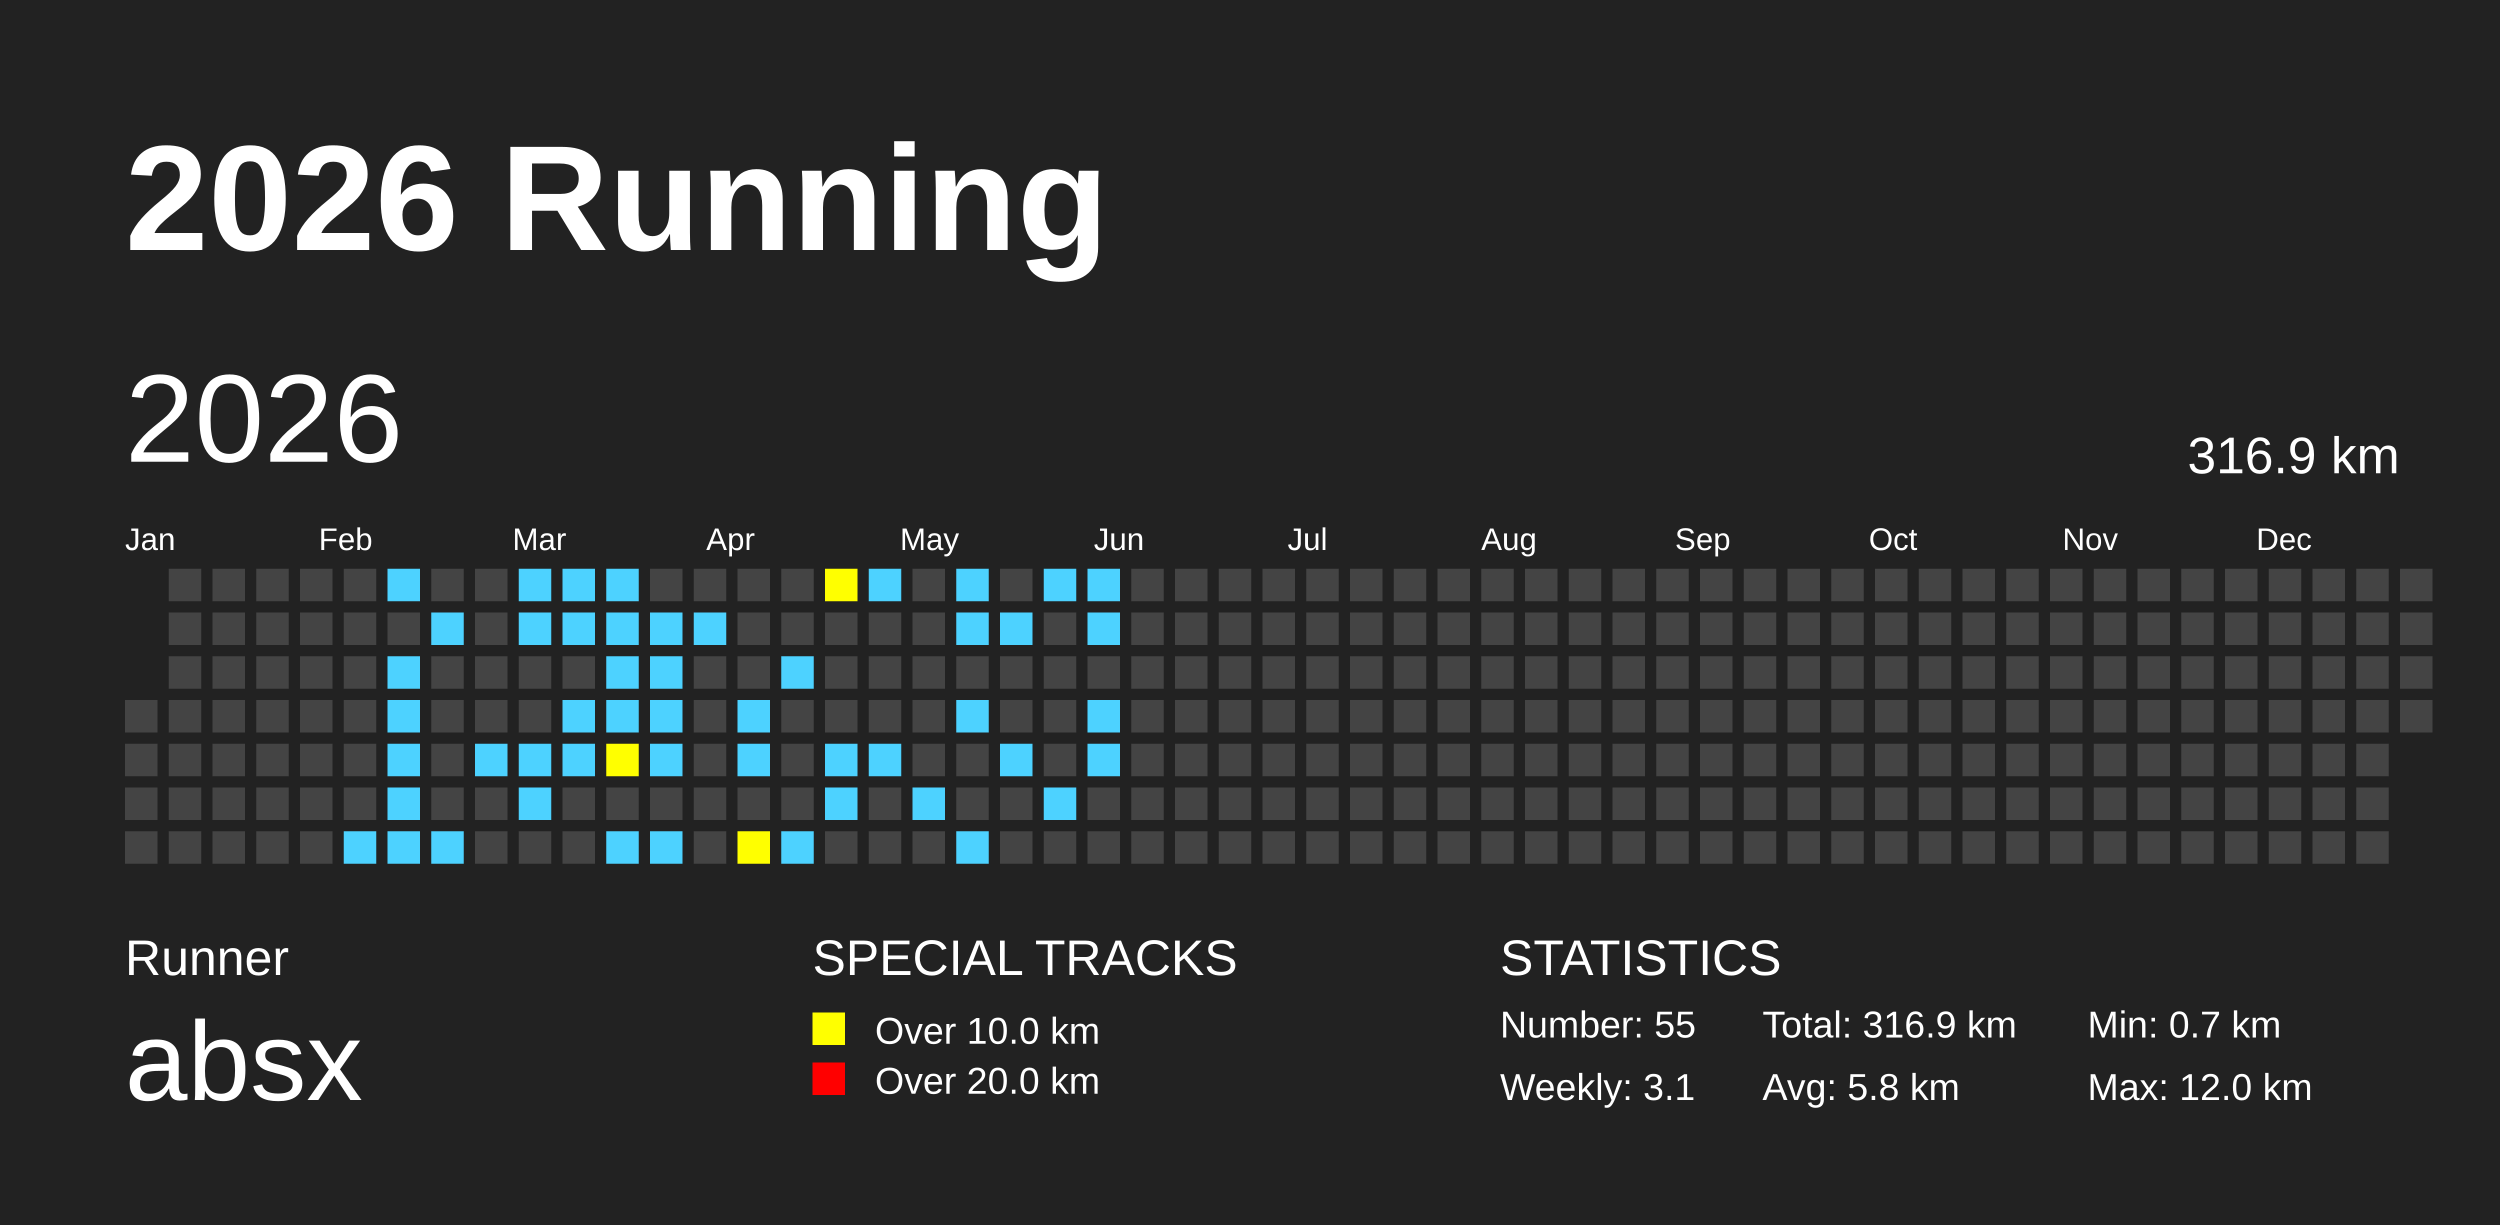
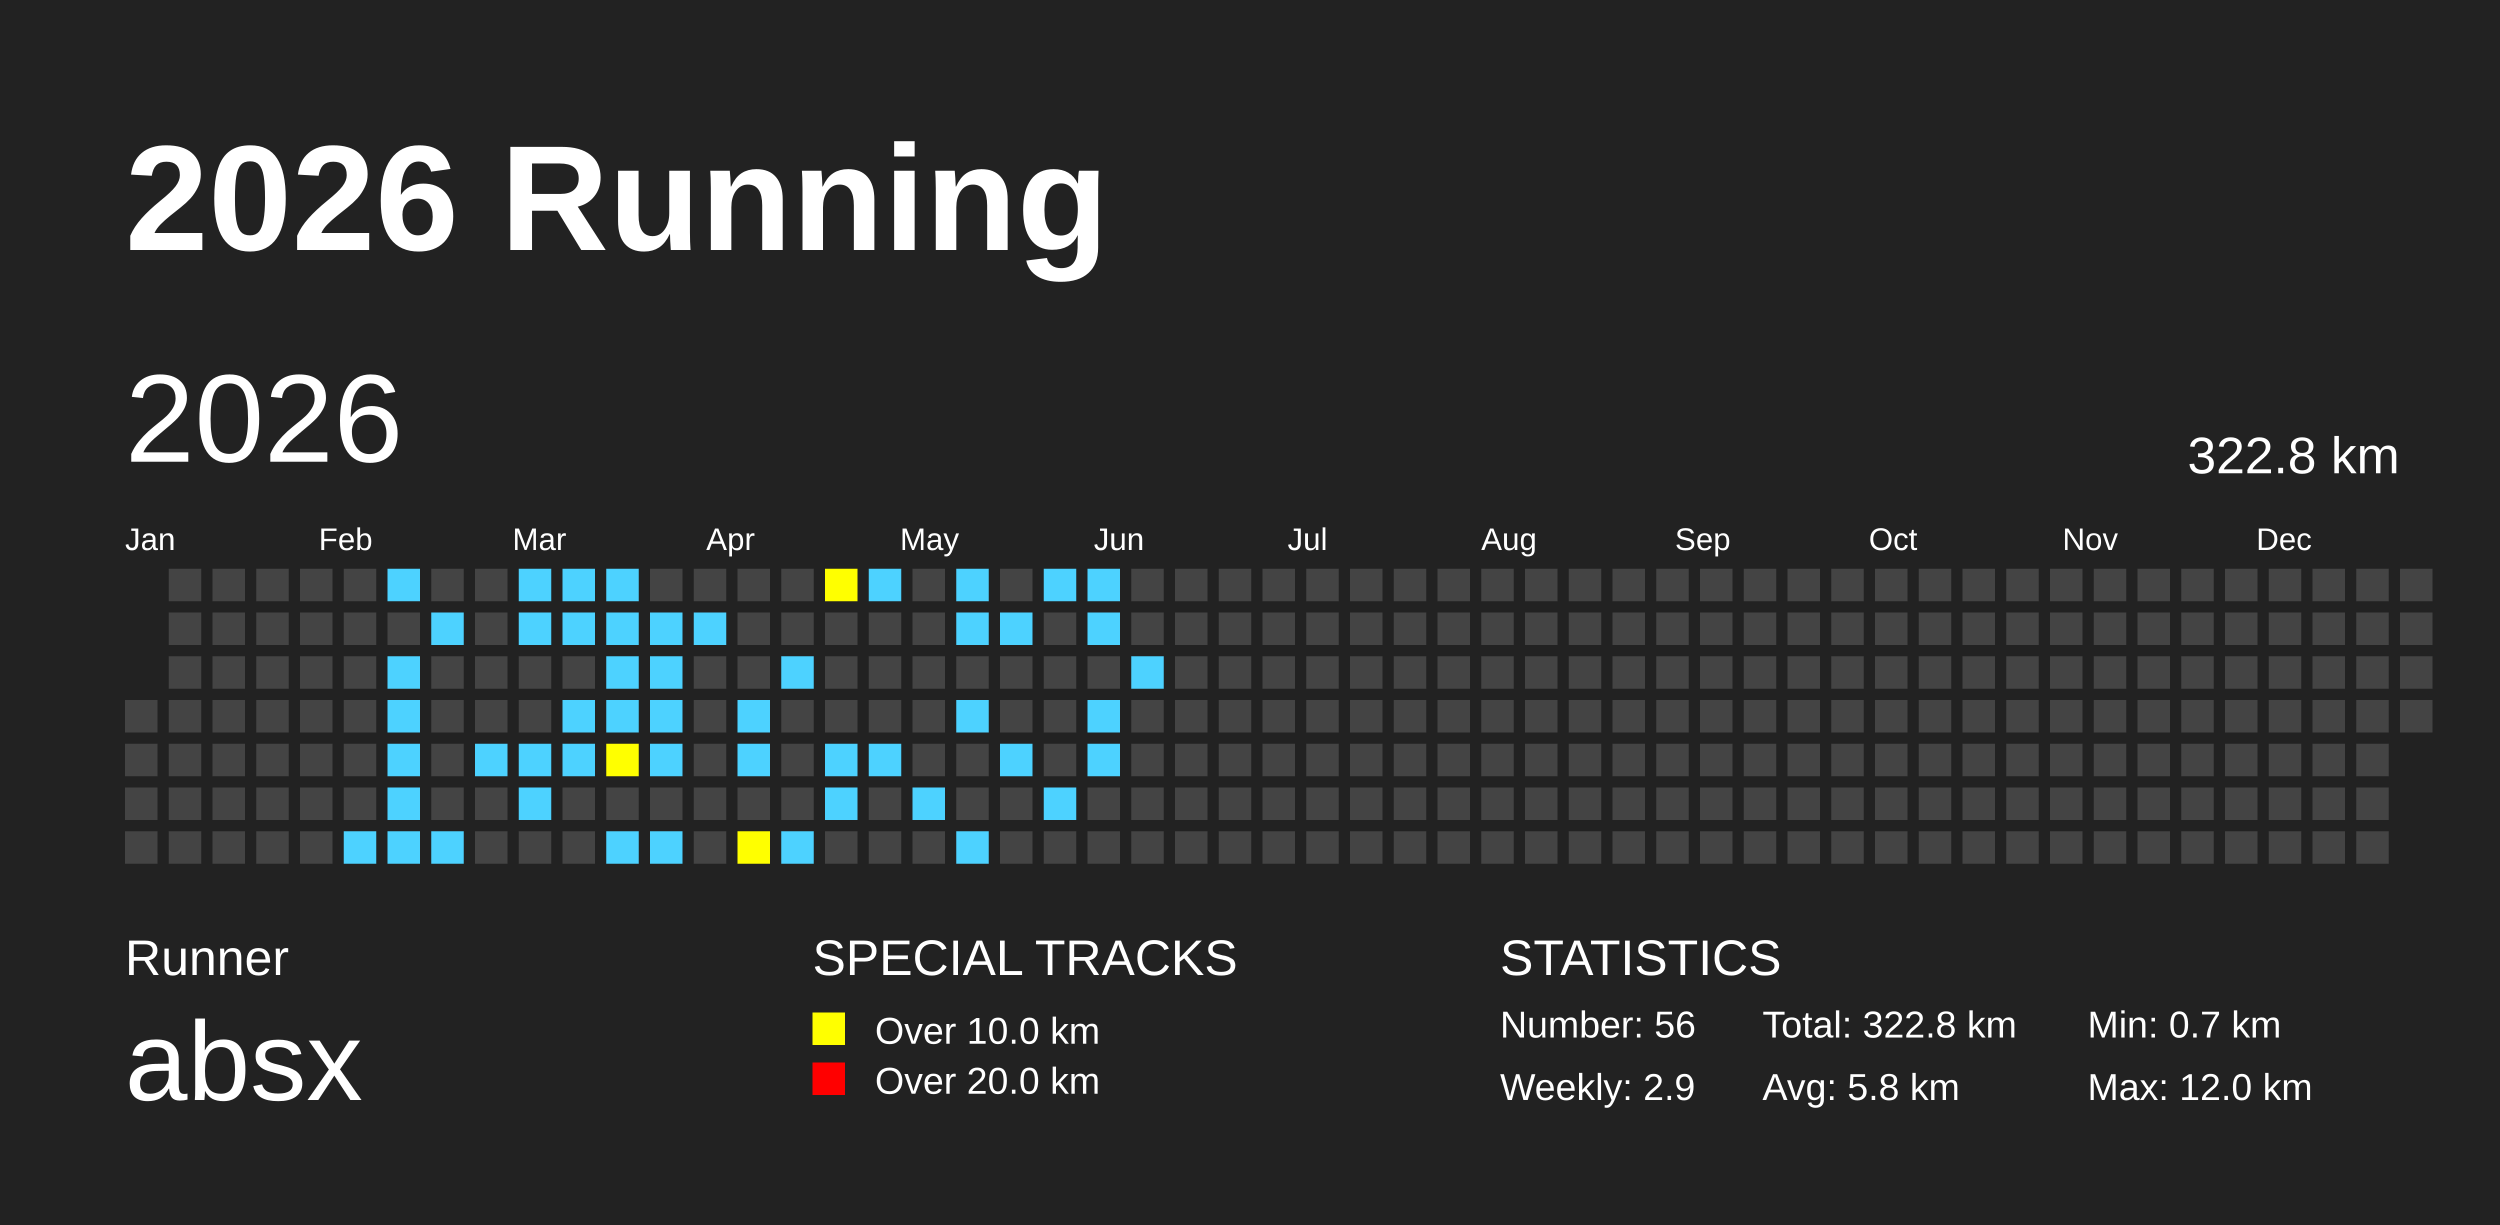
<svg xmlns="http://www.w3.org/2000/svg" baseProfile="full" height="98mm" version="1.1" viewBox="0,0,200,98" width="200mm">
  <defs />
  <rect fill="#222222" height="98" width="200" x="0" y="0" />
  <text fill="#FFFFFF" style="font-size:12px; font-family:Arial; font-weight:bold;" x="10" y="20">2026 Running</text>
  <text fill="#FFFFFF" style="font-size:4px; font-family:Arial" x="10" y="78">Runner</text>
  <text fill="#FFFFFF" style="font-size:9px; font-family:Arial" x="10" y="88">absx</text>
  <text fill="#FFFFFF" style="font-size:4px; font-family:Arial" x="65" y="78">SPECIAL TRACKS</text>
  <rect fill="yellow" height="2.6" width="2.6" x="65" y="81" />
  <text fill="#FFFFFF" style="font-size:3px; font-family:Arial" x="70" y="83.5">Over 10.0 km</text>
  <rect fill="red" height="2.6" width="2.6" x="65" y="85" />
  <text fill="#FFFFFF" style="font-size:3px; font-family:Arial" x="70" y="87.5">Over 20.0 km</text>
  <text fill="#FFFFFF" style="font-size:4px; font-family:Arial" x="120" y="78">STATISTICS</text>
-   <text fill="#FFFFFF" style="font-size:3px; font-family:Arial" x="120" y="83">Number: 55</text>
-   <text fill="#FFFFFF" style="font-size:3px; font-family:Arial" x="120" y="88">Weekly: 3.1</text>
-   <text fill="#FFFFFF" style="font-size:3px; font-family:Arial" x="141" y="83">Total: 316.9 km</text>
+   <text fill="#FFFFFF" style="font-size:3px; font-family:Arial" x="120" y="83">Number: 56</text>
+   <text fill="#FFFFFF" style="font-size:3px; font-family:Arial" x="120" y="88">Weekly: 2.9</text>
+   <text fill="#FFFFFF" style="font-size:3px; font-family:Arial" x="141" y="83">Total: 322.8 km</text>
  <text fill="#FFFFFF" style="font-size:3px; font-family:Arial" x="141" y="88">Avg: 5.8 km</text>
  <text fill="#FFFFFF" style="font-size:3px; font-family:Arial" x="167" y="83">Min: 0.7 km</text>
  <text fill="#FFFFFF" style="font-size:3px; font-family:Arial" x="167" y="88">Max: 12.0 km</text>
  <text dominant-baseline="hanging" fill="#FFFFFF" style="font-size:10.0px; font-family:Arial;" x="10" y="30">2026</text>
-   <text dominant-baseline="hanging" fill="#FFFFFF" style="font-size:4.125px; font-family:Arial;" x="175" y="35">316.9 km</text>
+   <text dominant-baseline="hanging" fill="#FFFFFF" style="font-size:4.125px; font-family:Arial;" x="175" y="35">322.8 km</text>
  <text fill="#FFFFFF" style="font-size:2.5px; font-family:Arial" x="10.0" y="44">Jan</text>
  <text fill="#FFFFFF" style="font-size:2.5px; font-family:Arial" x="25.5" y="44">Feb</text>
  <text fill="#FFFFFF" style="font-size:2.5px; font-family:Arial" x="41.0" y="44">Mar</text>
  <text fill="#FFFFFF" style="font-size:2.5px; font-family:Arial" x="56.5" y="44">Apr</text>
  <text fill="#FFFFFF" style="font-size:2.5px; font-family:Arial" x="72.0" y="44">May</text>
  <text fill="#FFFFFF" style="font-size:2.5px; font-family:Arial" x="87.5" y="44">Jun</text>
  <text fill="#FFFFFF" style="font-size:2.5px; font-family:Arial" x="103.0" y="44">Jul</text>
  <text fill="#FFFFFF" style="font-size:2.5px; font-family:Arial" x="118.5" y="44">Aug</text>
  <text fill="#FFFFFF" style="font-size:2.5px; font-family:Arial" x="134.0" y="44">Sep</text>
  <text fill="#FFFFFF" style="font-size:2.5px; font-family:Arial" x="149.5" y="44">Oct</text>
  <text fill="#FFFFFF" style="font-size:2.5px; font-family:Arial" x="165.0" y="44">Nov</text>
  <text fill="#FFFFFF" style="font-size:2.5px; font-family:Arial" x="180.5" y="44">Dec</text>
  <rect fill="#444444" height="2.6" width="2.6" x="10.0" y="56.0" />
  <rect fill="#444444" height="2.6" width="2.6" x="10.0" y="59.5" />
  <rect fill="#444444" height="2.6" width="2.6" x="10.0" y="63.0" />
  <rect fill="#444444" height="2.6" width="2.6" x="10.0" y="66.5" />
  <rect fill="#444444" height="2.6" width="2.6" x="13.5" y="45.5" />
  <rect fill="#444444" height="2.6" width="2.6" x="13.5" y="49.0" />
  <rect fill="#444444" height="2.6" width="2.6" x="13.5" y="52.5" />
  <rect fill="#444444" height="2.6" width="2.6" x="13.5" y="56.0" />
  <rect fill="#444444" height="2.6" width="2.6" x="13.5" y="59.5" />
  <rect fill="#444444" height="2.6" width="2.6" x="13.5" y="63.0" />
  <rect fill="#444444" height="2.6" width="2.6" x="13.5" y="66.5" />
  <rect fill="#444444" height="2.6" width="2.6" x="17.0" y="45.5" />
  <rect fill="#444444" height="2.6" width="2.6" x="17.0" y="49.0" />
  <rect fill="#444444" height="2.6" width="2.6" x="17.0" y="52.5" />
  <rect fill="#444444" height="2.6" width="2.6" x="17.0" y="56.0" />
  <rect fill="#444444" height="2.6" width="2.6" x="17.0" y="59.5" />
  <rect fill="#444444" height="2.6" width="2.6" x="17.0" y="63.0" />
  <rect fill="#444444" height="2.6" width="2.6" x="17.0" y="66.5" />
  <rect fill="#444444" height="2.6" width="2.6" x="20.5" y="45.5" />
  <rect fill="#444444" height="2.6" width="2.6" x="20.5" y="49.0" />
  <rect fill="#444444" height="2.6" width="2.6" x="20.5" y="52.5" />
  <rect fill="#444444" height="2.6" width="2.6" x="20.5" y="56.0" />
  <rect fill="#444444" height="2.6" width="2.6" x="20.5" y="59.5" />
  <rect fill="#444444" height="2.6" width="2.6" x="20.5" y="63.0" />
  <rect fill="#444444" height="2.6" width="2.6" x="20.5" y="66.5" />
  <rect fill="#444444" height="2.6" width="2.6" x="24.0" y="45.5" />
  <rect fill="#444444" height="2.6" width="2.6" x="24.0" y="49.0" />
  <rect fill="#444444" height="2.6" width="2.6" x="24.0" y="52.5" />
  <rect fill="#444444" height="2.6" width="2.6" x="24.0" y="56.0" />
  <rect fill="#444444" height="2.6" width="2.6" x="24.0" y="59.5" />
  <rect fill="#444444" height="2.6" width="2.6" x="24.0" y="63.0" />
  <rect fill="#444444" height="2.6" width="2.6" x="24.0" y="66.5" />
  <rect fill="#444444" height="2.6" width="2.6" x="27.5" y="45.5" />
  <rect fill="#444444" height="2.6" width="2.6" x="27.5" y="49.0" />
  <rect fill="#444444" height="2.6" width="2.6" x="27.5" y="52.5" />
  <rect fill="#444444" height="2.6" width="2.6" x="27.5" y="56.0" />
  <rect fill="#444444" height="2.6" width="2.6" x="27.5" y="59.5" />
  <rect fill="#444444" height="2.6" width="2.6" x="27.5" y="63.0" />
  <rect fill="#4DD2FF" height="2.6" width="2.6" x="27.5" y="66.5" />
  <rect fill="#4DD2FF" height="2.6" width="2.6" x="31.0" y="45.5" />
  <rect fill="#444444" height="2.6" width="2.6" x="31.0" y="49.0" />
  <rect fill="#4DD2FF" height="2.6" width="2.6" x="31.0" y="52.5" />
  <rect fill="#4DD2FF" height="2.6" width="2.6" x="31.0" y="56.0" />
  <rect fill="#4DD2FF" height="2.6" width="2.6" x="31.0" y="59.5" />
  <rect fill="#4DD2FF" height="2.6" width="2.6" x="31.0" y="63.0" />
  <rect fill="#4DD2FF" height="2.6" width="2.6" x="31.0" y="66.5" />
  <rect fill="#444444" height="2.6" width="2.6" x="34.5" y="45.5" />
  <rect fill="#4DD2FF" height="2.6" width="2.6" x="34.5" y="49.0" />
  <rect fill="#444444" height="2.6" width="2.6" x="34.5" y="52.5" />
  <rect fill="#444444" height="2.6" width="2.6" x="34.5" y="56.0" />
  <rect fill="#444444" height="2.6" width="2.6" x="34.5" y="59.5" />
  <rect fill="#444444" height="2.6" width="2.6" x="34.5" y="63.0" />
  <rect fill="#4DD2FF" height="2.6" width="2.6" x="34.5" y="66.5" />
  <rect fill="#444444" height="2.6" width="2.6" x="38.0" y="45.5" />
  <rect fill="#444444" height="2.6" width="2.6" x="38.0" y="49.0" />
  <rect fill="#444444" height="2.6" width="2.6" x="38.0" y="52.5" />
  <rect fill="#444444" height="2.6" width="2.6" x="38.0" y="56.0" />
  <rect fill="#4DD2FF" height="2.6" width="2.6" x="38.0" y="59.5" />
  <rect fill="#444444" height="2.6" width="2.6" x="38.0" y="63.0" />
  <rect fill="#444444" height="2.6" width="2.6" x="38.0" y="66.5" />
  <rect fill="#4DD2FF" height="2.6" width="2.6" x="41.5" y="45.5" />
  <rect fill="#4DD2FF" height="2.6" width="2.6" x="41.5" y="49.0" />
  <rect fill="#444444" height="2.6" width="2.6" x="41.5" y="52.5" />
  <rect fill="#444444" height="2.6" width="2.6" x="41.5" y="56.0" />
  <rect fill="#4DD2FF" height="2.6" width="2.6" x="41.5" y="59.5" />
  <rect fill="#4DD2FF" height="2.6" width="2.6" x="41.5" y="63.0" />
  <rect fill="#444444" height="2.6" width="2.6" x="41.5" y="66.5" />
  <rect fill="#4DD2FF" height="2.6" width="2.6" x="45.0" y="45.5" />
  <rect fill="#4DD2FF" height="2.6" width="2.6" x="45.0" y="49.0" />
  <rect fill="#444444" height="2.6" width="2.6" x="45.0" y="52.5" />
  <rect fill="#4DD2FF" height="2.6" width="2.6" x="45.0" y="56.0" />
  <rect fill="#4DD2FF" height="2.6" width="2.6" x="45.0" y="59.5" />
  <rect fill="#444444" height="2.6" width="2.6" x="45.0" y="63.0" />
  <rect fill="#444444" height="2.6" width="2.6" x="45.0" y="66.5" />
  <rect fill="#4DD2FF" height="2.6" width="2.6" x="48.5" y="45.5" />
  <rect fill="#4DD2FF" height="2.6" width="2.6" x="48.5" y="49.0" />
  <rect fill="#4DD2FF" height="2.6" width="2.6" x="48.5" y="52.5" />
  <rect fill="#4DD2FF" height="2.6" width="2.6" x="48.5" y="56.0" />
  <rect fill="yellow" height="2.6" width="2.6" x="48.5" y="59.5" />
  <rect fill="#444444" height="2.6" width="2.6" x="48.5" y="63.0" />
  <rect fill="#4DD2FF" height="2.6" width="2.6" x="48.5" y="66.5" />
  <rect fill="#444444" height="2.6" width="2.6" x="52.0" y="45.5" />
  <rect fill="#4DD2FF" height="2.6" width="2.6" x="52.0" y="49.0" />
  <rect fill="#4DD2FF" height="2.6" width="2.6" x="52.0" y="52.5" />
  <rect fill="#4DD2FF" height="2.6" width="2.6" x="52.0" y="56.0" />
  <rect fill="#4DD2FF" height="2.6" width="2.6" x="52.0" y="59.5" />
  <rect fill="#444444" height="2.6" width="2.6" x="52.0" y="63.0" />
  <rect fill="#4DD2FF" height="2.6" width="2.6" x="52.0" y="66.5" />
  <rect fill="#444444" height="2.6" width="2.6" x="55.5" y="45.5" />
  <rect fill="#4DD2FF" height="2.6" width="2.6" x="55.5" y="49.0" />
  <rect fill="#444444" height="2.6" width="2.6" x="55.5" y="52.5" />
  <rect fill="#444444" height="2.6" width="2.6" x="55.5" y="56.0" />
  <rect fill="#444444" height="2.6" width="2.6" x="55.5" y="59.5" />
  <rect fill="#444444" height="2.6" width="2.6" x="55.5" y="63.0" />
  <rect fill="#444444" height="2.6" width="2.6" x="55.5" y="66.5" />
  <rect fill="#444444" height="2.6" width="2.6" x="59.0" y="45.5" />
  <rect fill="#444444" height="2.6" width="2.6" x="59.0" y="49.0" />
  <rect fill="#444444" height="2.6" width="2.6" x="59.0" y="52.5" />
  <rect fill="#4DD2FF" height="2.6" width="2.6" x="59.0" y="56.0" />
  <rect fill="#4DD2FF" height="2.6" width="2.6" x="59.0" y="59.5" />
  <rect fill="#444444" height="2.6" width="2.6" x="59.0" y="63.0" />
  <rect fill="yellow" height="2.6" width="2.6" x="59.0" y="66.5" />
  <rect fill="#444444" height="2.6" width="2.6" x="62.5" y="45.5" />
  <rect fill="#444444" height="2.6" width="2.6" x="62.5" y="49.0" />
  <rect fill="#4DD2FF" height="2.6" width="2.6" x="62.5" y="52.5" />
  <rect fill="#444444" height="2.6" width="2.6" x="62.5" y="56.0" />
  <rect fill="#444444" height="2.6" width="2.6" x="62.5" y="59.5" />
  <rect fill="#444444" height="2.6" width="2.6" x="62.5" y="63.0" />
  <rect fill="#4DD2FF" height="2.6" width="2.6" x="62.5" y="66.5" />
  <rect fill="yellow" height="2.6" width="2.6" x="66.0" y="45.5" />
  <rect fill="#444444" height="2.6" width="2.6" x="66.0" y="49.0" />
  <rect fill="#444444" height="2.6" width="2.6" x="66.0" y="52.5" />
  <rect fill="#444444" height="2.6" width="2.6" x="66.0" y="56.0" />
  <rect fill="#4DD2FF" height="2.6" width="2.6" x="66.0" y="59.5" />
  <rect fill="#4DD2FF" height="2.6" width="2.6" x="66.0" y="63.0" />
  <rect fill="#444444" height="2.6" width="2.6" x="66.0" y="66.5" />
  <rect fill="#4DD2FF" height="2.6" width="2.6" x="69.5" y="45.5" />
  <rect fill="#444444" height="2.6" width="2.6" x="69.5" y="49.0" />
  <rect fill="#444444" height="2.6" width="2.6" x="69.5" y="52.5" />
  <rect fill="#444444" height="2.6" width="2.6" x="69.5" y="56.0" />
  <rect fill="#4DD2FF" height="2.6" width="2.6" x="69.5" y="59.5" />
  <rect fill="#444444" height="2.6" width="2.6" x="69.5" y="63.0" />
  <rect fill="#444444" height="2.6" width="2.6" x="69.5" y="66.5" />
  <rect fill="#444444" height="2.6" width="2.6" x="73.0" y="45.5" />
  <rect fill="#444444" height="2.6" width="2.6" x="73.0" y="49.0" />
  <rect fill="#444444" height="2.6" width="2.6" x="73.0" y="52.5" />
  <rect fill="#444444" height="2.6" width="2.6" x="73.0" y="56.0" />
  <rect fill="#444444" height="2.6" width="2.6" x="73.0" y="59.5" />
  <rect fill="#4DD2FF" height="2.6" width="2.6" x="73.0" y="63.0" />
  <rect fill="#444444" height="2.6" width="2.6" x="73.0" y="66.5" />
  <rect fill="#4DD2FF" height="2.6" width="2.6" x="76.5" y="45.5" />
  <rect fill="#4DD2FF" height="2.6" width="2.6" x="76.5" y="49.0" />
  <rect fill="#444444" height="2.6" width="2.6" x="76.5" y="52.5" />
  <rect fill="#4DD2FF" height="2.6" width="2.6" x="76.5" y="56.0" />
  <rect fill="#444444" height="2.6" width="2.6" x="76.5" y="59.5" />
  <rect fill="#444444" height="2.6" width="2.6" x="76.5" y="63.0" />
  <rect fill="#4DD2FF" height="2.6" width="2.6" x="76.5" y="66.5" />
  <rect fill="#444444" height="2.6" width="2.6" x="80.0" y="45.5" />
  <rect fill="#4DD2FF" height="2.6" width="2.6" x="80.0" y="49.0" />
  <rect fill="#444444" height="2.6" width="2.6" x="80.0" y="52.5" />
  <rect fill="#444444" height="2.6" width="2.6" x="80.0" y="56.0" />
  <rect fill="#4DD2FF" height="2.6" width="2.6" x="80.0" y="59.5" />
  <rect fill="#444444" height="2.6" width="2.6" x="80.0" y="63.0" />
  <rect fill="#444444" height="2.6" width="2.6" x="80.0" y="66.5" />
  <rect fill="#4DD2FF" height="2.6" width="2.6" x="83.5" y="45.5" />
  <rect fill="#444444" height="2.6" width="2.6" x="83.5" y="49.0" />
  <rect fill="#444444" height="2.6" width="2.6" x="83.5" y="52.5" />
  <rect fill="#444444" height="2.6" width="2.6" x="83.5" y="56.0" />
  <rect fill="#444444" height="2.6" width="2.6" x="83.5" y="59.5" />
  <rect fill="#4DD2FF" height="2.6" width="2.6" x="83.5" y="63.0" />
  <rect fill="#444444" height="2.6" width="2.6" x="83.5" y="66.5" />
  <rect fill="#4DD2FF" height="2.6" width="2.6" x="87.0" y="45.5" />
  <rect fill="#4DD2FF" height="2.6" width="2.6" x="87.0" y="49.0" />
  <rect fill="#444444" height="2.6" width="2.6" x="87.0" y="52.5" />
  <rect fill="#4DD2FF" height="2.6" width="2.6" x="87.0" y="56.0" />
  <rect fill="#4DD2FF" height="2.6" width="2.6" x="87.0" y="59.5" />
  <rect fill="#444444" height="2.6" width="2.6" x="87.0" y="63.0" />
  <rect fill="#444444" height="2.6" width="2.6" x="87.0" y="66.5" />
  <rect fill="#444444" height="2.6" width="2.6" x="90.5" y="45.5" />
  <rect fill="#444444" height="2.6" width="2.6" x="90.5" y="49.0" />
-   <rect fill="#444444" height="2.6" width="2.6" x="90.5" y="52.5" />
+   <rect fill="#4DD2FF" height="2.6" width="2.6" x="90.5" y="52.5" />
  <rect fill="#444444" height="2.6" width="2.6" x="90.5" y="56.0" />
  <rect fill="#444444" height="2.6" width="2.6" x="90.5" y="59.5" />
  <rect fill="#444444" height="2.6" width="2.6" x="90.5" y="63.0" />
  <rect fill="#444444" height="2.6" width="2.6" x="90.5" y="66.5" />
  <rect fill="#444444" height="2.6" width="2.6" x="94.0" y="45.5" />
  <rect fill="#444444" height="2.6" width="2.6" x="94.0" y="49.0" />
  <rect fill="#444444" height="2.6" width="2.6" x="94.0" y="52.5" />
  <rect fill="#444444" height="2.6" width="2.6" x="94.0" y="56.0" />
  <rect fill="#444444" height="2.6" width="2.6" x="94.0" y="59.5" />
  <rect fill="#444444" height="2.6" width="2.6" x="94.0" y="63.0" />
  <rect fill="#444444" height="2.6" width="2.6" x="94.0" y="66.5" />
  <rect fill="#444444" height="2.6" width="2.6" x="97.5" y="45.5" />
  <rect fill="#444444" height="2.6" width="2.6" x="97.5" y="49.0" />
  <rect fill="#444444" height="2.6" width="2.6" x="97.5" y="52.5" />
  <rect fill="#444444" height="2.6" width="2.6" x="97.5" y="56.0" />
  <rect fill="#444444" height="2.6" width="2.6" x="97.5" y="59.5" />
  <rect fill="#444444" height="2.6" width="2.6" x="97.5" y="63.0" />
  <rect fill="#444444" height="2.6" width="2.6" x="97.5" y="66.5" />
  <rect fill="#444444" height="2.6" width="2.6" x="101.0" y="45.5" />
  <rect fill="#444444" height="2.6" width="2.6" x="101.0" y="49.0" />
  <rect fill="#444444" height="2.6" width="2.6" x="101.0" y="52.5" />
  <rect fill="#444444" height="2.6" width="2.6" x="101.0" y="56.0" />
  <rect fill="#444444" height="2.6" width="2.6" x="101.0" y="59.5" />
  <rect fill="#444444" height="2.6" width="2.6" x="101.0" y="63.0" />
  <rect fill="#444444" height="2.6" width="2.6" x="101.0" y="66.5" />
  <rect fill="#444444" height="2.6" width="2.6" x="104.5" y="45.5" />
  <rect fill="#444444" height="2.6" width="2.6" x="104.5" y="49.0" />
  <rect fill="#444444" height="2.6" width="2.6" x="104.5" y="52.5" />
  <rect fill="#444444" height="2.6" width="2.6" x="104.5" y="56.0" />
  <rect fill="#444444" height="2.6" width="2.6" x="104.5" y="59.5" />
  <rect fill="#444444" height="2.6" width="2.6" x="104.5" y="63.0" />
  <rect fill="#444444" height="2.6" width="2.6" x="104.5" y="66.5" />
  <rect fill="#444444" height="2.6" width="2.6" x="108.0" y="45.5" />
  <rect fill="#444444" height="2.6" width="2.6" x="108.0" y="49.0" />
  <rect fill="#444444" height="2.6" width="2.6" x="108.0" y="52.5" />
  <rect fill="#444444" height="2.6" width="2.6" x="108.0" y="56.0" />
  <rect fill="#444444" height="2.6" width="2.6" x="108.0" y="59.5" />
  <rect fill="#444444" height="2.6" width="2.6" x="108.0" y="63.0" />
  <rect fill="#444444" height="2.6" width="2.6" x="108.0" y="66.5" />
  <rect fill="#444444" height="2.6" width="2.6" x="111.5" y="45.5" />
  <rect fill="#444444" height="2.6" width="2.6" x="111.5" y="49.0" />
  <rect fill="#444444" height="2.6" width="2.6" x="111.5" y="52.5" />
  <rect fill="#444444" height="2.6" width="2.6" x="111.5" y="56.0" />
  <rect fill="#444444" height="2.6" width="2.6" x="111.5" y="59.5" />
  <rect fill="#444444" height="2.6" width="2.6" x="111.5" y="63.0" />
  <rect fill="#444444" height="2.6" width="2.6" x="111.5" y="66.5" />
  <rect fill="#444444" height="2.6" width="2.6" x="115.0" y="45.5" />
  <rect fill="#444444" height="2.6" width="2.6" x="115.0" y="49.0" />
  <rect fill="#444444" height="2.6" width="2.6" x="115.0" y="52.5" />
  <rect fill="#444444" height="2.6" width="2.6" x="115.0" y="56.0" />
  <rect fill="#444444" height="2.6" width="2.6" x="115.0" y="59.5" />
  <rect fill="#444444" height="2.6" width="2.6" x="115.0" y="63.0" />
  <rect fill="#444444" height="2.6" width="2.6" x="115.0" y="66.5" />
  <rect fill="#444444" height="2.6" width="2.6" x="118.5" y="45.5" />
  <rect fill="#444444" height="2.6" width="2.6" x="118.5" y="49.0" />
  <rect fill="#444444" height="2.6" width="2.6" x="118.5" y="52.5" />
  <rect fill="#444444" height="2.6" width="2.6" x="118.5" y="56.0" />
  <rect fill="#444444" height="2.6" width="2.6" x="118.5" y="59.5" />
  <rect fill="#444444" height="2.6" width="2.6" x="118.5" y="63.0" />
  <rect fill="#444444" height="2.6" width="2.6" x="118.5" y="66.5" />
  <rect fill="#444444" height="2.6" width="2.6" x="122.0" y="45.5" />
  <rect fill="#444444" height="2.6" width="2.6" x="122.0" y="49.0" />
  <rect fill="#444444" height="2.6" width="2.6" x="122.0" y="52.5" />
  <rect fill="#444444" height="2.6" width="2.6" x="122.0" y="56.0" />
  <rect fill="#444444" height="2.6" width="2.6" x="122.0" y="59.5" />
  <rect fill="#444444" height="2.6" width="2.6" x="122.0" y="63.0" />
  <rect fill="#444444" height="2.6" width="2.6" x="122.0" y="66.5" />
  <rect fill="#444444" height="2.6" width="2.6" x="125.5" y="45.5" />
  <rect fill="#444444" height="2.6" width="2.6" x="125.5" y="49.0" />
  <rect fill="#444444" height="2.6" width="2.6" x="125.5" y="52.5" />
  <rect fill="#444444" height="2.6" width="2.6" x="125.5" y="56.0" />
  <rect fill="#444444" height="2.6" width="2.6" x="125.5" y="59.5" />
  <rect fill="#444444" height="2.6" width="2.6" x="125.5" y="63.0" />
  <rect fill="#444444" height="2.6" width="2.6" x="125.5" y="66.5" />
  <rect fill="#444444" height="2.6" width="2.6" x="129.0" y="45.5" />
  <rect fill="#444444" height="2.6" width="2.6" x="129.0" y="49.0" />
  <rect fill="#444444" height="2.6" width="2.6" x="129.0" y="52.5" />
  <rect fill="#444444" height="2.6" width="2.6" x="129.0" y="56.0" />
  <rect fill="#444444" height="2.6" width="2.6" x="129.0" y="59.5" />
  <rect fill="#444444" height="2.6" width="2.6" x="129.0" y="63.0" />
  <rect fill="#444444" height="2.6" width="2.6" x="129.0" y="66.5" />
  <rect fill="#444444" height="2.6" width="2.6" x="132.5" y="45.5" />
  <rect fill="#444444" height="2.6" width="2.6" x="132.5" y="49.0" />
  <rect fill="#444444" height="2.6" width="2.6" x="132.5" y="52.5" />
  <rect fill="#444444" height="2.6" width="2.6" x="132.5" y="56.0" />
  <rect fill="#444444" height="2.6" width="2.6" x="132.5" y="59.5" />
  <rect fill="#444444" height="2.6" width="2.6" x="132.5" y="63.0" />
  <rect fill="#444444" height="2.6" width="2.6" x="132.5" y="66.5" />
  <rect fill="#444444" height="2.6" width="2.6" x="136.0" y="45.5" />
  <rect fill="#444444" height="2.6" width="2.6" x="136.0" y="49.0" />
  <rect fill="#444444" height="2.6" width="2.6" x="136.0" y="52.5" />
  <rect fill="#444444" height="2.6" width="2.6" x="136.0" y="56.0" />
  <rect fill="#444444" height="2.6" width="2.6" x="136.0" y="59.5" />
  <rect fill="#444444" height="2.6" width="2.6" x="136.0" y="63.0" />
  <rect fill="#444444" height="2.6" width="2.6" x="136.0" y="66.5" />
  <rect fill="#444444" height="2.6" width="2.6" x="139.5" y="45.5" />
  <rect fill="#444444" height="2.6" width="2.6" x="139.5" y="49.0" />
  <rect fill="#444444" height="2.6" width="2.6" x="139.5" y="52.5" />
  <rect fill="#444444" height="2.6" width="2.6" x="139.5" y="56.0" />
  <rect fill="#444444" height="2.6" width="2.6" x="139.5" y="59.5" />
  <rect fill="#444444" height="2.6" width="2.6" x="139.5" y="63.0" />
  <rect fill="#444444" height="2.6" width="2.6" x="139.5" y="66.5" />
  <rect fill="#444444" height="2.6" width="2.6" x="143.0" y="45.5" />
  <rect fill="#444444" height="2.6" width="2.6" x="143.0" y="49.0" />
  <rect fill="#444444" height="2.6" width="2.6" x="143.0" y="52.5" />
  <rect fill="#444444" height="2.6" width="2.6" x="143.0" y="56.0" />
  <rect fill="#444444" height="2.6" width="2.6" x="143.0" y="59.5" />
  <rect fill="#444444" height="2.6" width="2.6" x="143.0" y="63.0" />
  <rect fill="#444444" height="2.6" width="2.6" x="143.0" y="66.5" />
  <rect fill="#444444" height="2.6" width="2.6" x="146.5" y="45.5" />
  <rect fill="#444444" height="2.6" width="2.6" x="146.5" y="49.0" />
  <rect fill="#444444" height="2.6" width="2.6" x="146.5" y="52.5" />
  <rect fill="#444444" height="2.6" width="2.6" x="146.5" y="56.0" />
  <rect fill="#444444" height="2.6" width="2.6" x="146.5" y="59.5" />
  <rect fill="#444444" height="2.6" width="2.6" x="146.5" y="63.0" />
  <rect fill="#444444" height="2.6" width="2.6" x="146.5" y="66.5" />
  <rect fill="#444444" height="2.6" width="2.6" x="150.0" y="45.5" />
  <rect fill="#444444" height="2.6" width="2.6" x="150.0" y="49.0" />
  <rect fill="#444444" height="2.6" width="2.6" x="150.0" y="52.5" />
  <rect fill="#444444" height="2.6" width="2.6" x="150.0" y="56.0" />
  <rect fill="#444444" height="2.6" width="2.6" x="150.0" y="59.5" />
  <rect fill="#444444" height="2.6" width="2.6" x="150.0" y="63.0" />
  <rect fill="#444444" height="2.6" width="2.6" x="150.0" y="66.5" />
  <rect fill="#444444" height="2.6" width="2.6" x="153.5" y="45.5" />
  <rect fill="#444444" height="2.6" width="2.6" x="153.5" y="49.0" />
  <rect fill="#444444" height="2.6" width="2.6" x="153.5" y="52.5" />
  <rect fill="#444444" height="2.6" width="2.6" x="153.5" y="56.0" />
  <rect fill="#444444" height="2.6" width="2.6" x="153.5" y="59.5" />
  <rect fill="#444444" height="2.6" width="2.6" x="153.5" y="63.0" />
  <rect fill="#444444" height="2.6" width="2.6" x="153.5" y="66.5" />
  <rect fill="#444444" height="2.6" width="2.6" x="157.0" y="45.5" />
  <rect fill="#444444" height="2.6" width="2.6" x="157.0" y="49.0" />
  <rect fill="#444444" height="2.6" width="2.6" x="157.0" y="52.5" />
  <rect fill="#444444" height="2.6" width="2.6" x="157.0" y="56.0" />
  <rect fill="#444444" height="2.6" width="2.6" x="157.0" y="59.5" />
  <rect fill="#444444" height="2.6" width="2.6" x="157.0" y="63.0" />
  <rect fill="#444444" height="2.6" width="2.6" x="157.0" y="66.5" />
  <rect fill="#444444" height="2.6" width="2.6" x="160.5" y="45.5" />
  <rect fill="#444444" height="2.6" width="2.6" x="160.5" y="49.0" />
  <rect fill="#444444" height="2.6" width="2.6" x="160.5" y="52.5" />
  <rect fill="#444444" height="2.6" width="2.6" x="160.5" y="56.0" />
  <rect fill="#444444" height="2.6" width="2.6" x="160.5" y="59.5" />
  <rect fill="#444444" height="2.6" width="2.6" x="160.5" y="63.0" />
  <rect fill="#444444" height="2.6" width="2.6" x="160.5" y="66.5" />
  <rect fill="#444444" height="2.6" width="2.6" x="164.0" y="45.5" />
  <rect fill="#444444" height="2.6" width="2.6" x="164.0" y="49.0" />
  <rect fill="#444444" height="2.6" width="2.6" x="164.0" y="52.5" />
  <rect fill="#444444" height="2.6" width="2.6" x="164.0" y="56.0" />
  <rect fill="#444444" height="2.6" width="2.6" x="164.0" y="59.5" />
  <rect fill="#444444" height="2.6" width="2.6" x="164.0" y="63.0" />
  <rect fill="#444444" height="2.6" width="2.6" x="164.0" y="66.5" />
  <rect fill="#444444" height="2.6" width="2.6" x="167.5" y="45.5" />
  <rect fill="#444444" height="2.6" width="2.6" x="167.5" y="49.0" />
  <rect fill="#444444" height="2.6" width="2.6" x="167.5" y="52.5" />
  <rect fill="#444444" height="2.6" width="2.6" x="167.5" y="56.0" />
  <rect fill="#444444" height="2.6" width="2.6" x="167.5" y="59.5" />
  <rect fill="#444444" height="2.6" width="2.6" x="167.5" y="63.0" />
  <rect fill="#444444" height="2.6" width="2.6" x="167.5" y="66.5" />
  <rect fill="#444444" height="2.6" width="2.6" x="171.0" y="45.5" />
  <rect fill="#444444" height="2.6" width="2.6" x="171.0" y="49.0" />
  <rect fill="#444444" height="2.6" width="2.6" x="171.0" y="52.5" />
  <rect fill="#444444" height="2.6" width="2.6" x="171.0" y="56.0" />
  <rect fill="#444444" height="2.6" width="2.6" x="171.0" y="59.5" />
  <rect fill="#444444" height="2.6" width="2.6" x="171.0" y="63.0" />
  <rect fill="#444444" height="2.6" width="2.6" x="171.0" y="66.5" />
  <rect fill="#444444" height="2.6" width="2.6" x="174.5" y="45.5" />
  <rect fill="#444444" height="2.6" width="2.6" x="174.5" y="49.0" />
  <rect fill="#444444" height="2.6" width="2.6" x="174.5" y="52.5" />
  <rect fill="#444444" height="2.6" width="2.6" x="174.5" y="56.0" />
  <rect fill="#444444" height="2.6" width="2.6" x="174.5" y="59.5" />
  <rect fill="#444444" height="2.6" width="2.6" x="174.5" y="63.0" />
  <rect fill="#444444" height="2.6" width="2.6" x="174.5" y="66.5" />
  <rect fill="#444444" height="2.6" width="2.6" x="178.0" y="45.5" />
  <rect fill="#444444" height="2.6" width="2.6" x="178.0" y="49.0" />
  <rect fill="#444444" height="2.6" width="2.6" x="178.0" y="52.5" />
  <rect fill="#444444" height="2.6" width="2.6" x="178.0" y="56.0" />
  <rect fill="#444444" height="2.6" width="2.6" x="178.0" y="59.5" />
  <rect fill="#444444" height="2.6" width="2.6" x="178.0" y="63.0" />
  <rect fill="#444444" height="2.6" width="2.6" x="178.0" y="66.5" />
  <rect fill="#444444" height="2.6" width="2.6" x="181.5" y="45.5" />
  <rect fill="#444444" height="2.6" width="2.6" x="181.5" y="49.0" />
  <rect fill="#444444" height="2.6" width="2.6" x="181.5" y="52.5" />
  <rect fill="#444444" height="2.6" width="2.6" x="181.5" y="56.0" />
  <rect fill="#444444" height="2.6" width="2.6" x="181.5" y="59.5" />
  <rect fill="#444444" height="2.6" width="2.6" x="181.5" y="63.0" />
  <rect fill="#444444" height="2.6" width="2.6" x="181.5" y="66.5" />
  <rect fill="#444444" height="2.6" width="2.6" x="185.0" y="45.5" />
  <rect fill="#444444" height="2.6" width="2.6" x="185.0" y="49.0" />
  <rect fill="#444444" height="2.6" width="2.6" x="185.0" y="52.5" />
  <rect fill="#444444" height="2.6" width="2.6" x="185.0" y="56.0" />
  <rect fill="#444444" height="2.6" width="2.6" x="185.0" y="59.5" />
  <rect fill="#444444" height="2.6" width="2.6" x="185.0" y="63.0" />
  <rect fill="#444444" height="2.6" width="2.6" x="185.0" y="66.5" />
  <rect fill="#444444" height="2.6" width="2.6" x="188.5" y="45.5" />
  <rect fill="#444444" height="2.6" width="2.6" x="188.5" y="49.0" />
  <rect fill="#444444" height="2.6" width="2.6" x="188.5" y="52.5" />
  <rect fill="#444444" height="2.6" width="2.6" x="188.5" y="56.0" />
  <rect fill="#444444" height="2.6" width="2.6" x="188.5" y="59.5" />
  <rect fill="#444444" height="2.6" width="2.6" x="188.5" y="63.0" />
  <rect fill="#444444" height="2.6" width="2.6" x="188.5" y="66.5" />
  <rect fill="#444444" height="2.6" width="2.6" x="192.0" y="45.5" />
  <rect fill="#444444" height="2.6" width="2.6" x="192.0" y="49.0" />
  <rect fill="#444444" height="2.6" width="2.6" x="192.0" y="52.5" />
  <rect fill="#444444" height="2.6" width="2.6" x="192.0" y="56.0" />
</svg>
